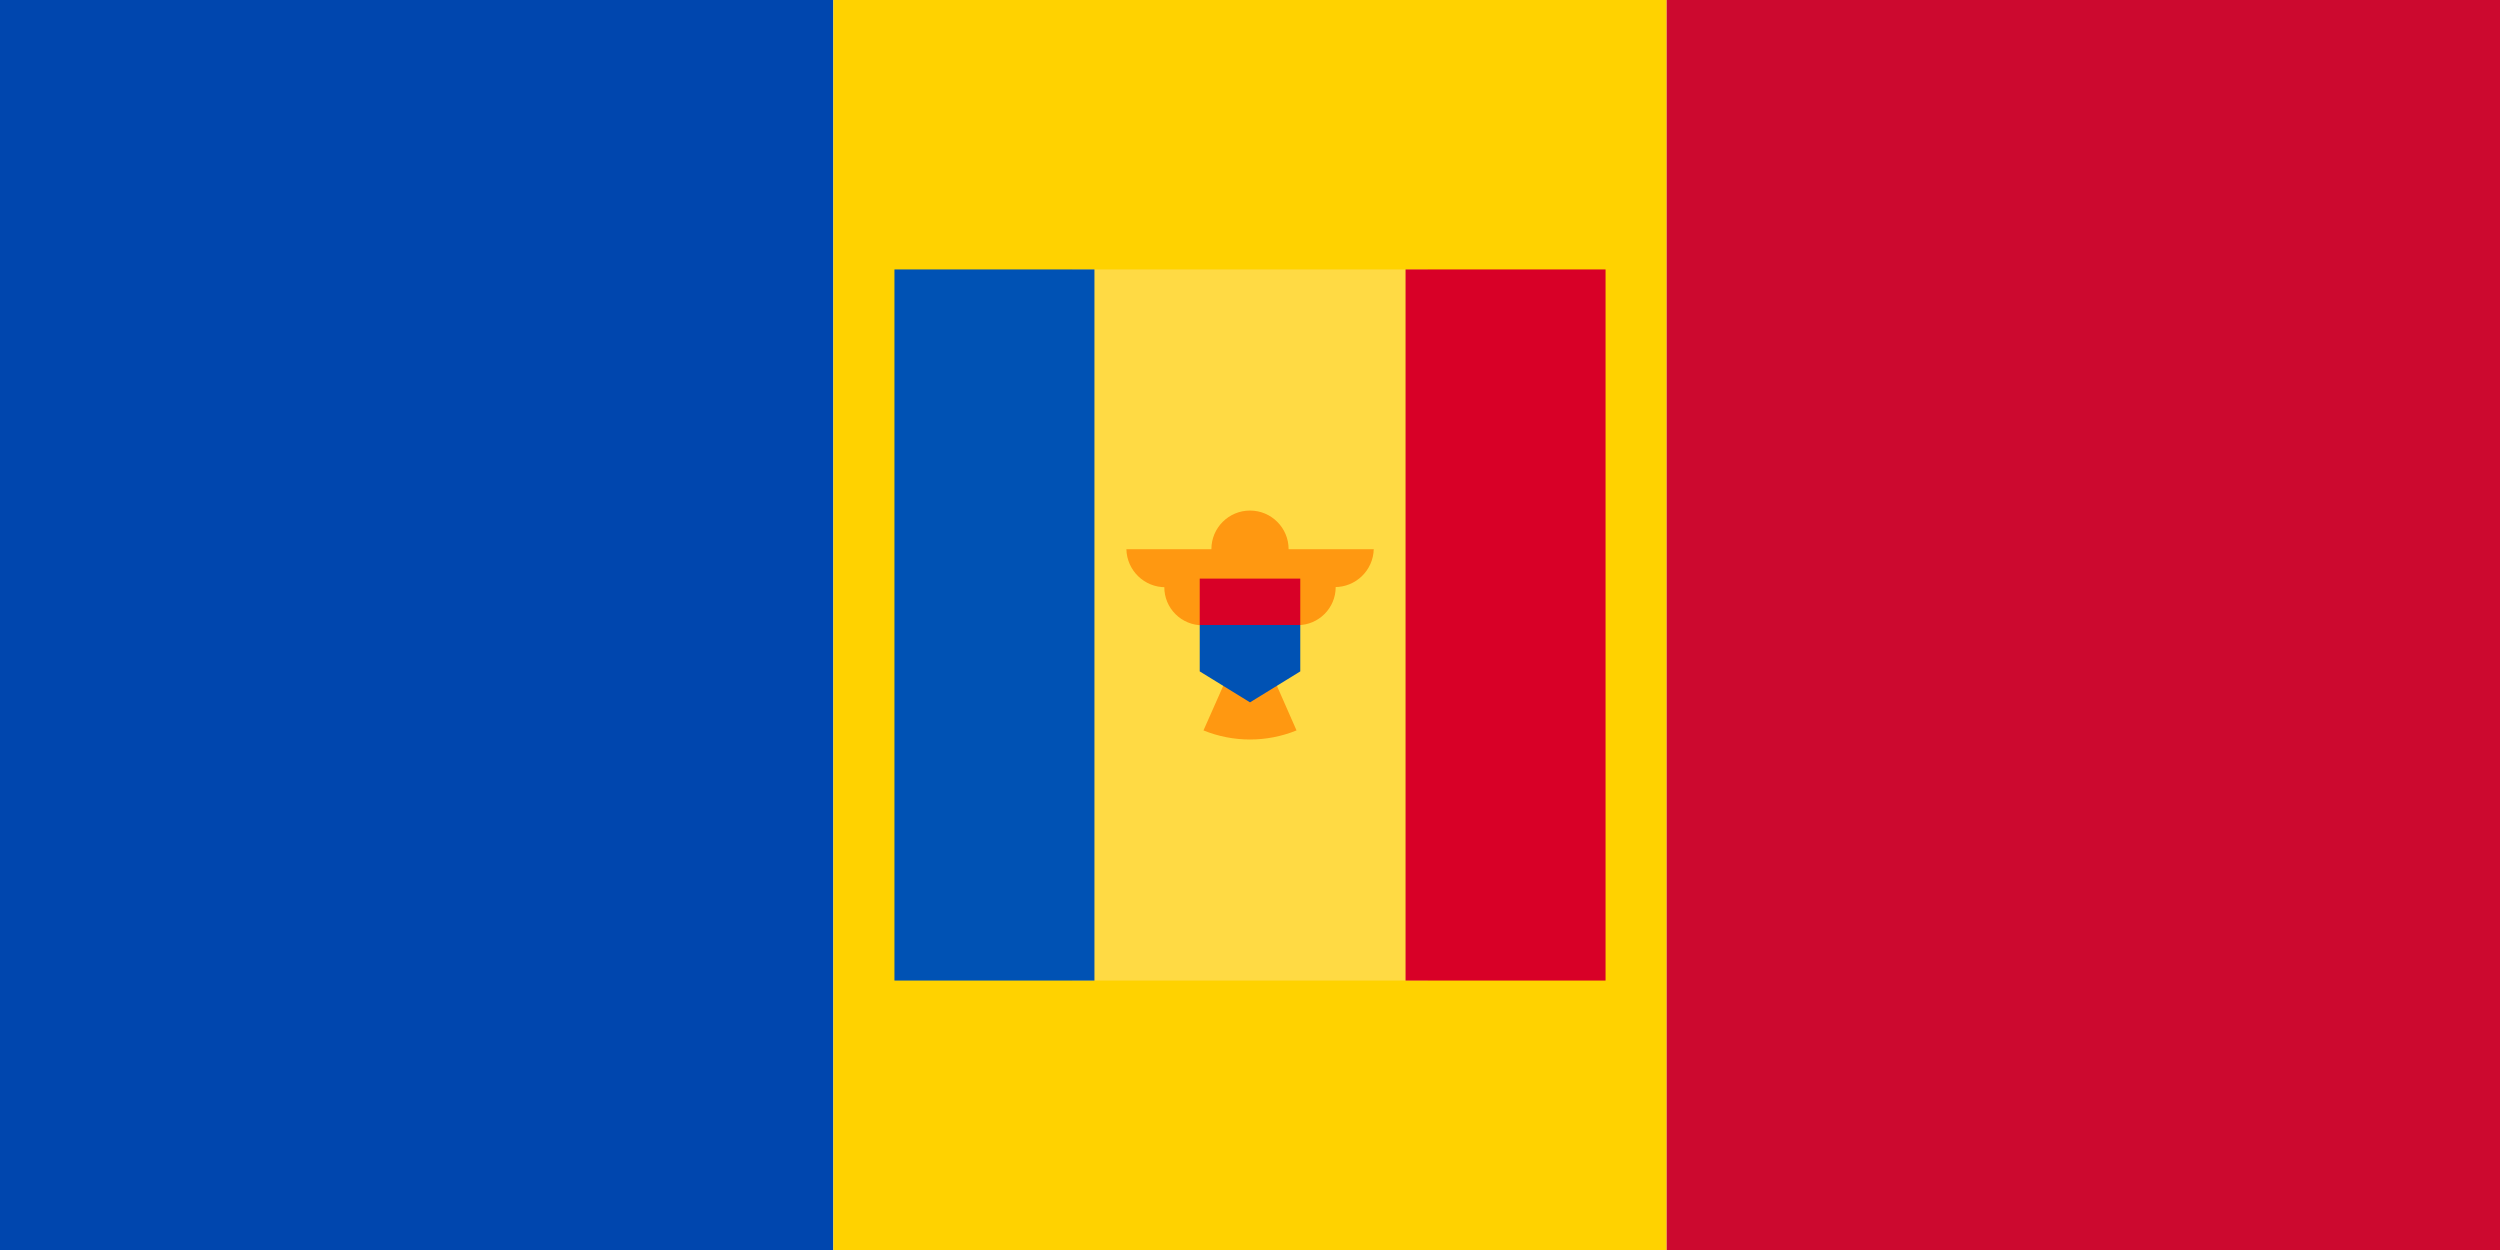
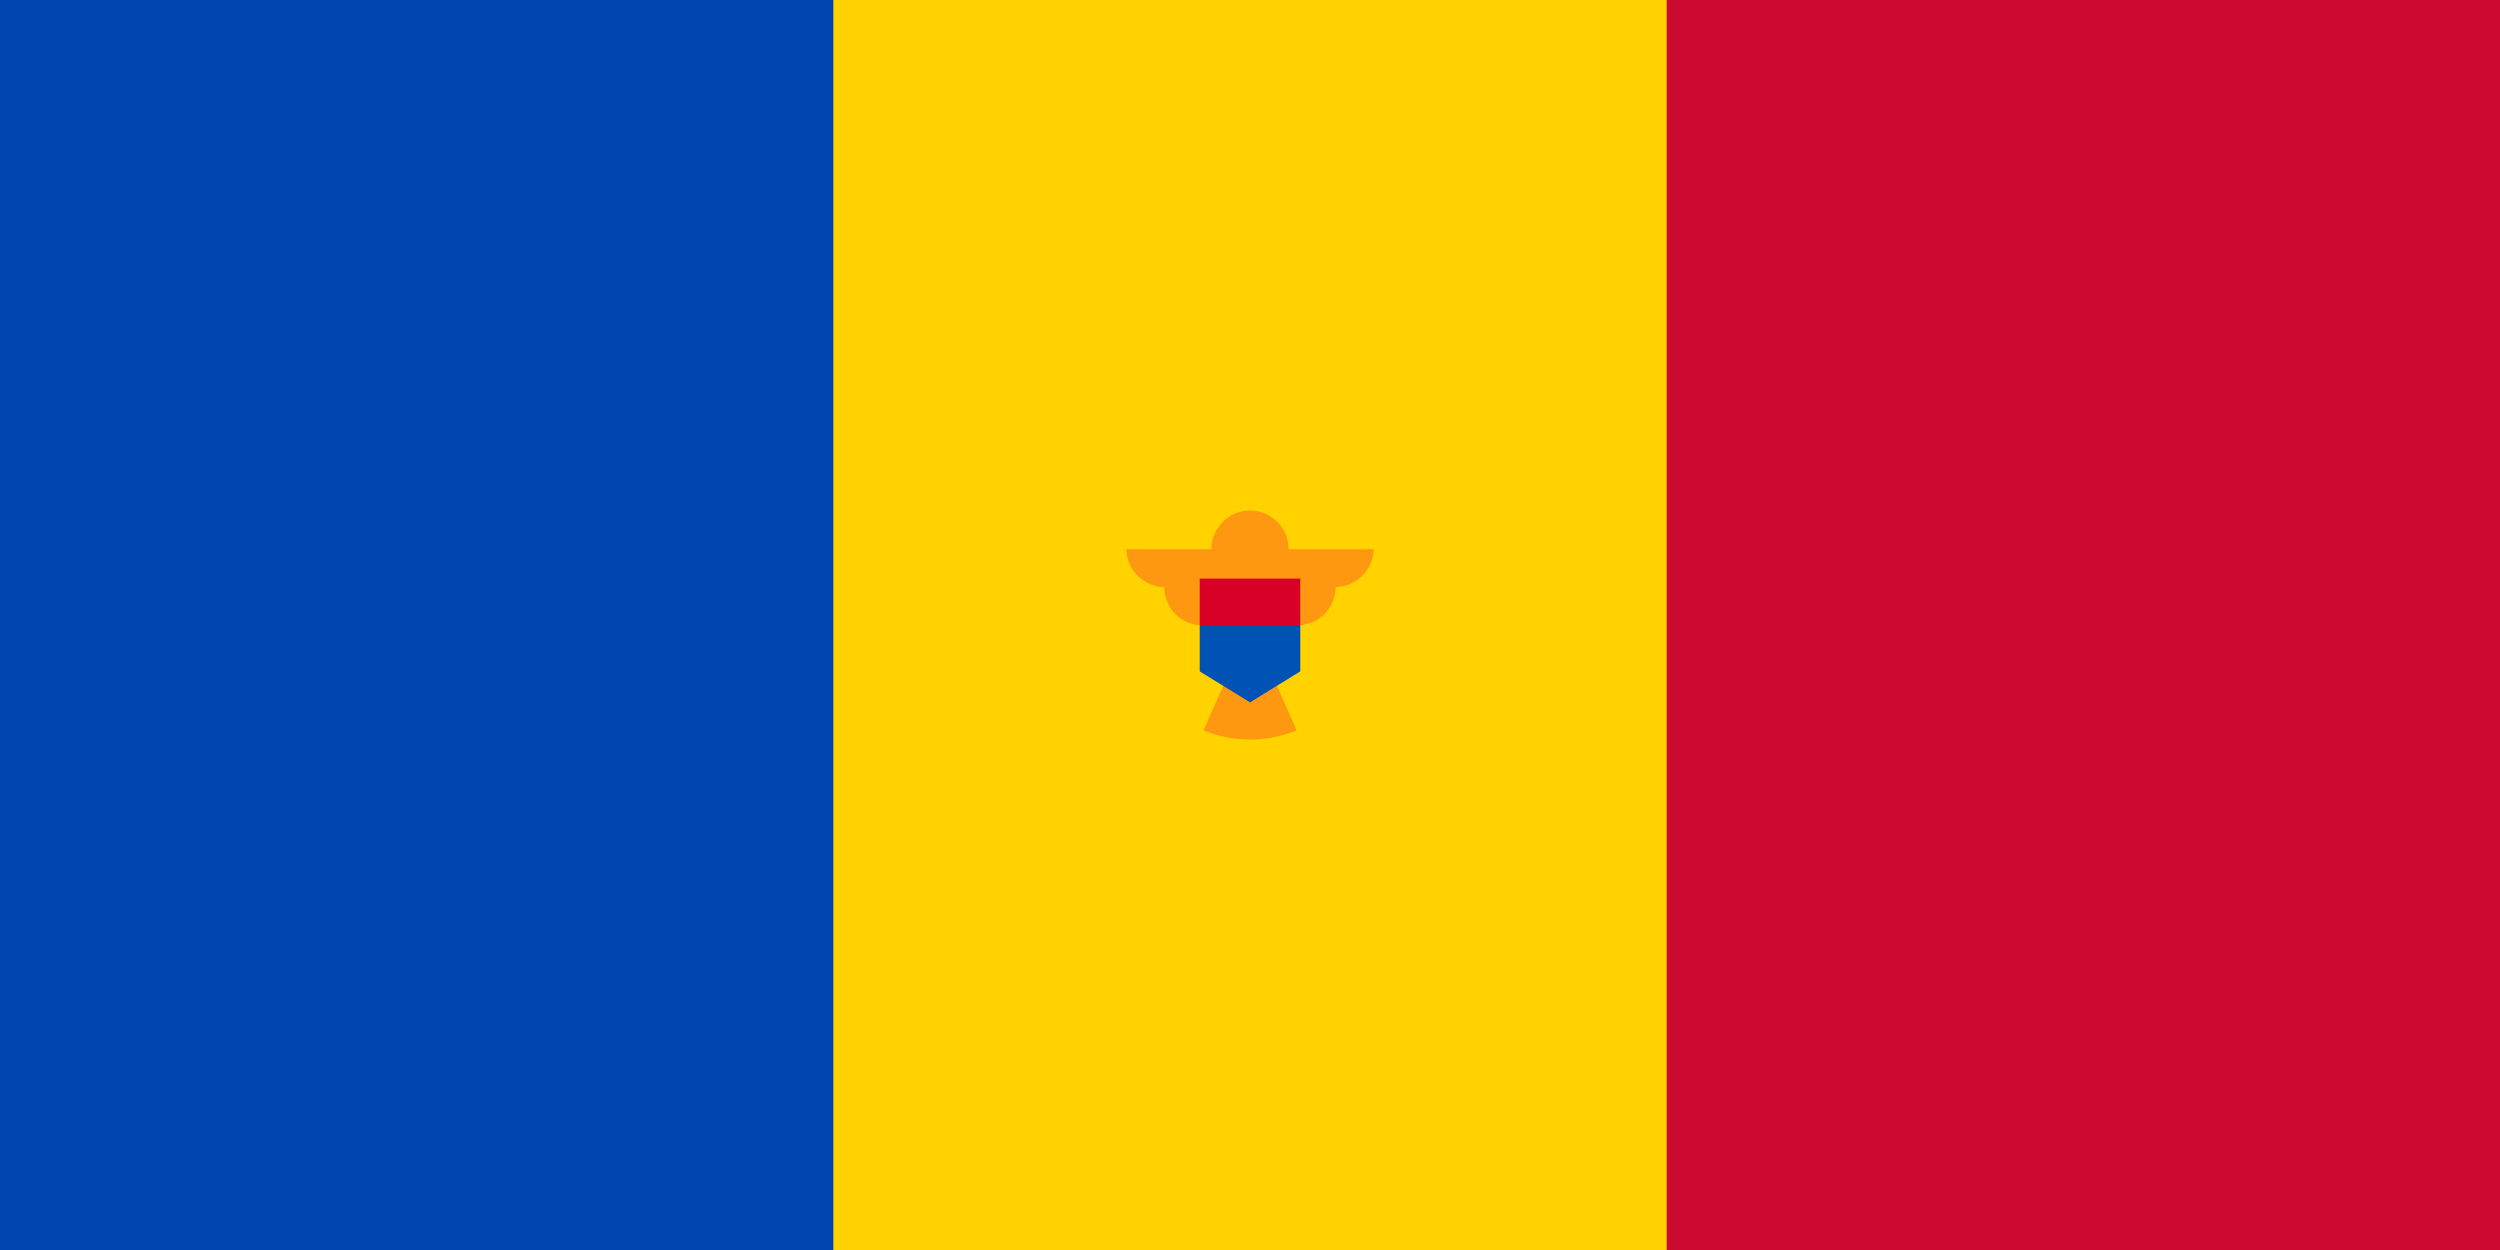
<svg xmlns="http://www.w3.org/2000/svg" width="1800" height="900">
-   <path fill="#0046AE" d="M0 0h600v900H0z" />
-   <path fill="#FFD200" d="M600 0h600v900H600z" />
-   <path fill="#CC092F" d="M1200 0h600v900H1200z" />
+   <rect width="1800" height="900" fill="#CC092F" />
+   <rect width="1200" height="900" fill="#FFD200" />
+   <rect width="600" height="900" fill="#0046AE" />
  <g transform="translate(644,194)">
-     <path fill="#FFDA44" d="M128 512V0h256v512z" />
-     <path fill="#0052B4" d="M0 512V0h144v512z" />
-     <path fill="#D80027" d="M368 512V0h144v512z" />
    <path fill="#FF9811" d="M345 201.4h-61.2a27.8 27.8 0 1 0-55.6 0H167a28 28 0 0 0 28.3 27.4h-1a27.4 27.4 0 0 0 27.5 27.4c0 13.4 9.6 24.5 22.3 27l-21.6 48.7a89 89 0 0 0 67 0L268 283a27.4 27.4 0 0 0 22.3-26.9 27.4 27.4 0 0 0 27.4-27.4h-.9a28 28 0 0 0 28.3-27.4" />
    <path fill="#0052B4" d="M256 239.3 219.8 256v33.4l36.2 22.3 36.2-22.3V256z" />
    <path fill="#D80027" d="M219.8 222.6h72.4V256h-72.4z" />
  </g>
</svg>
